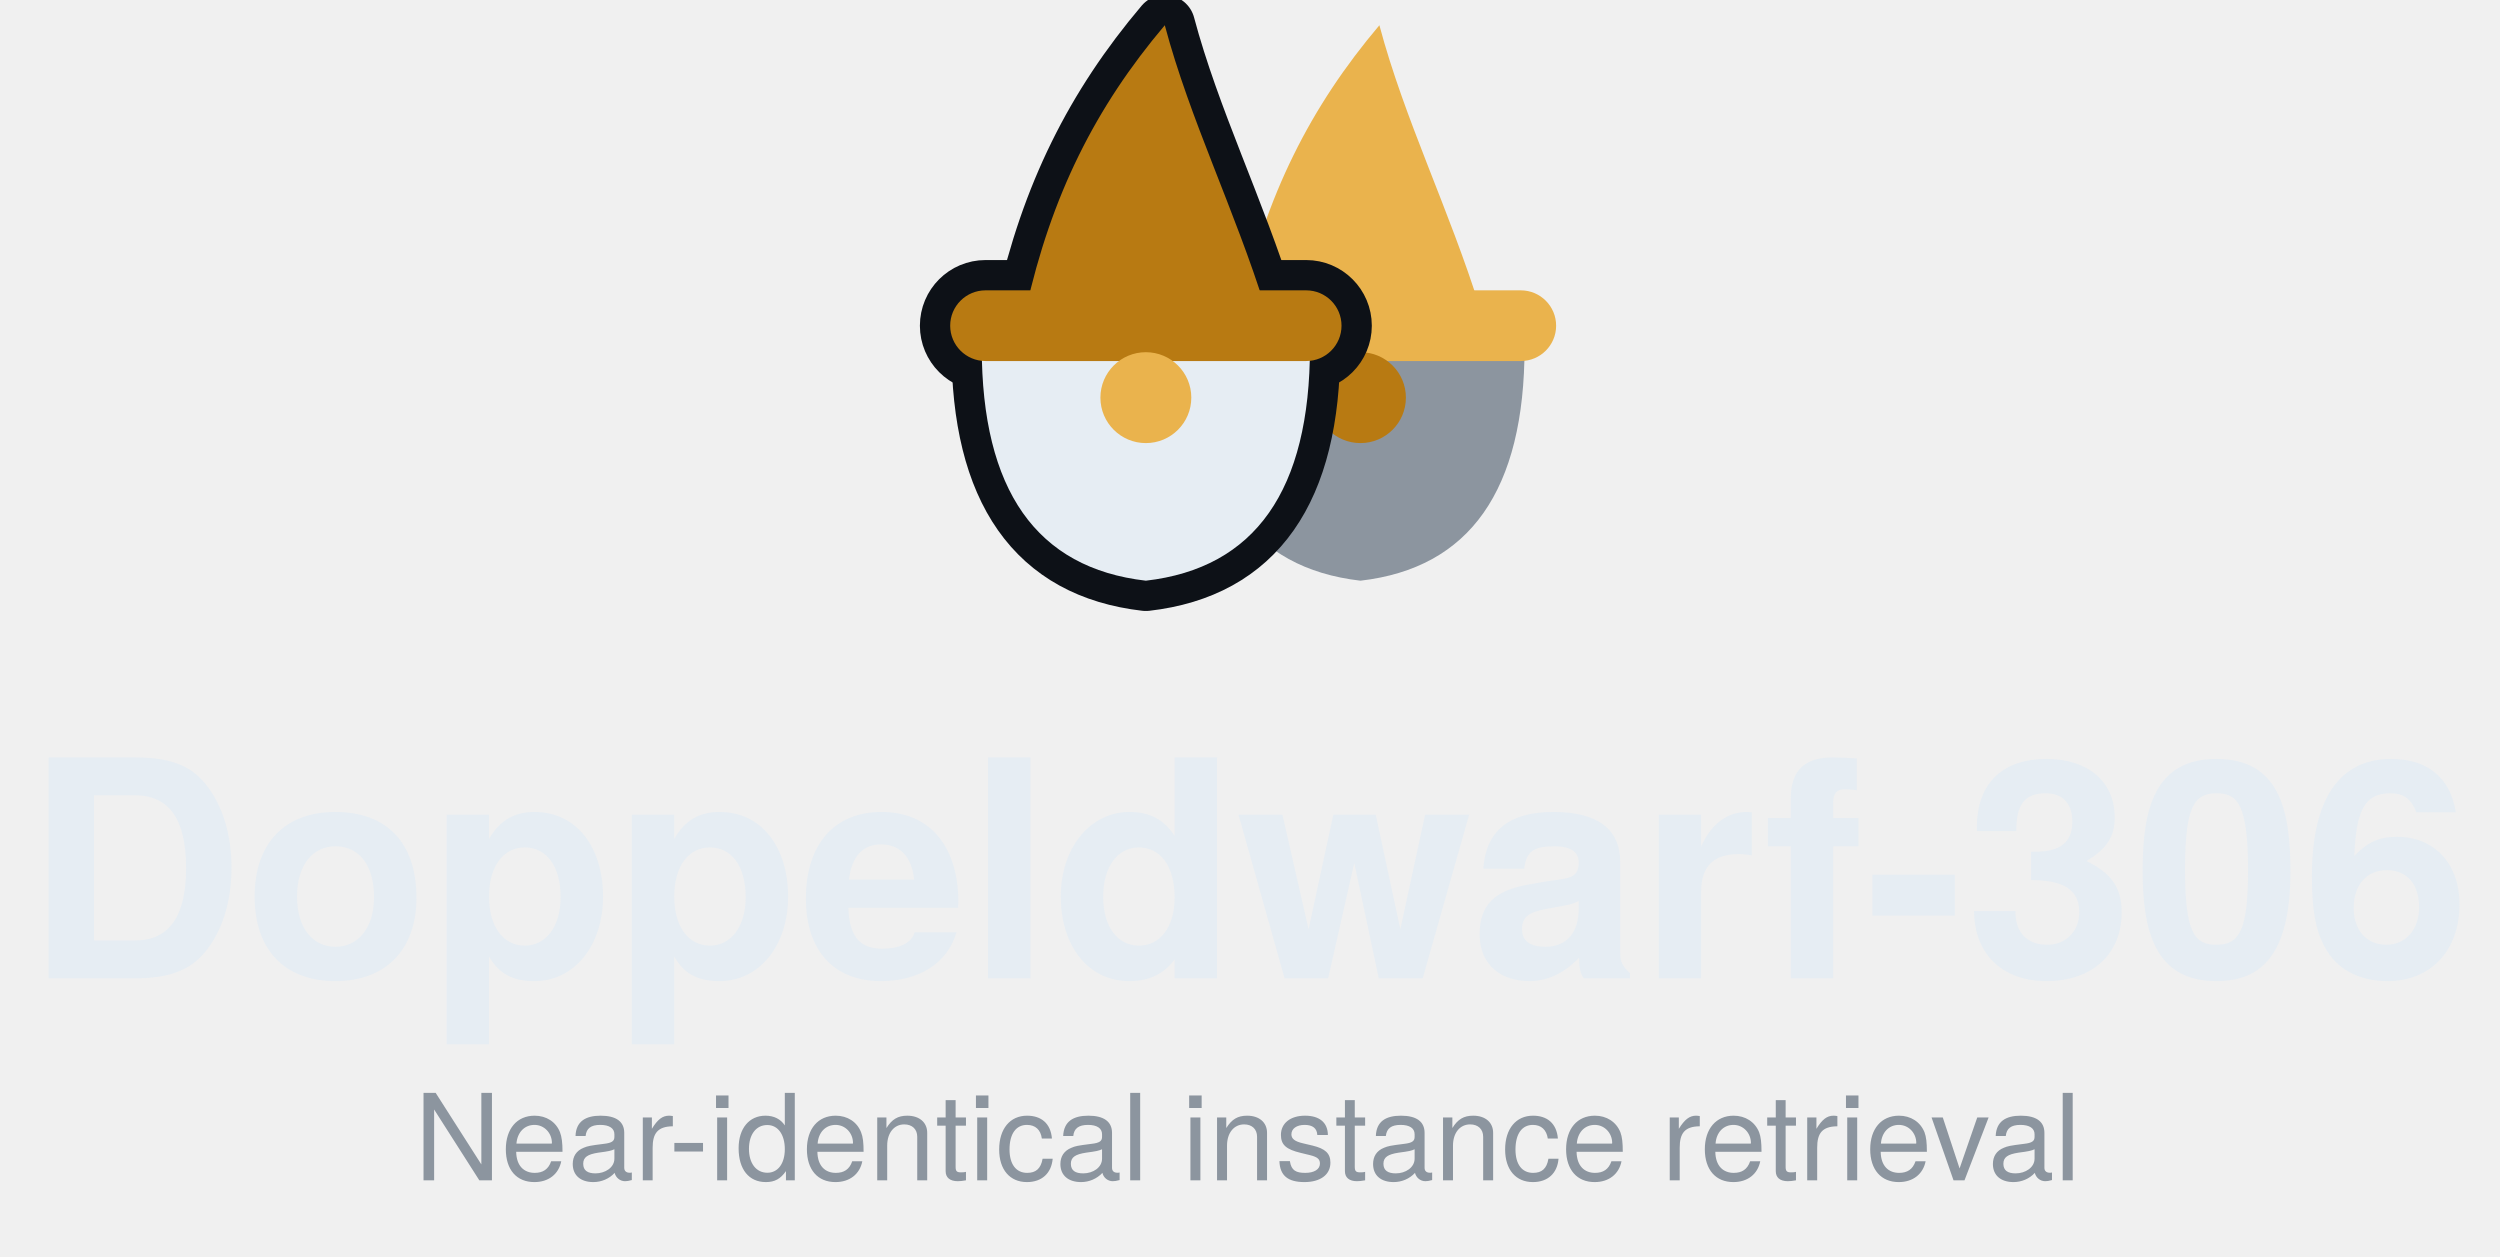
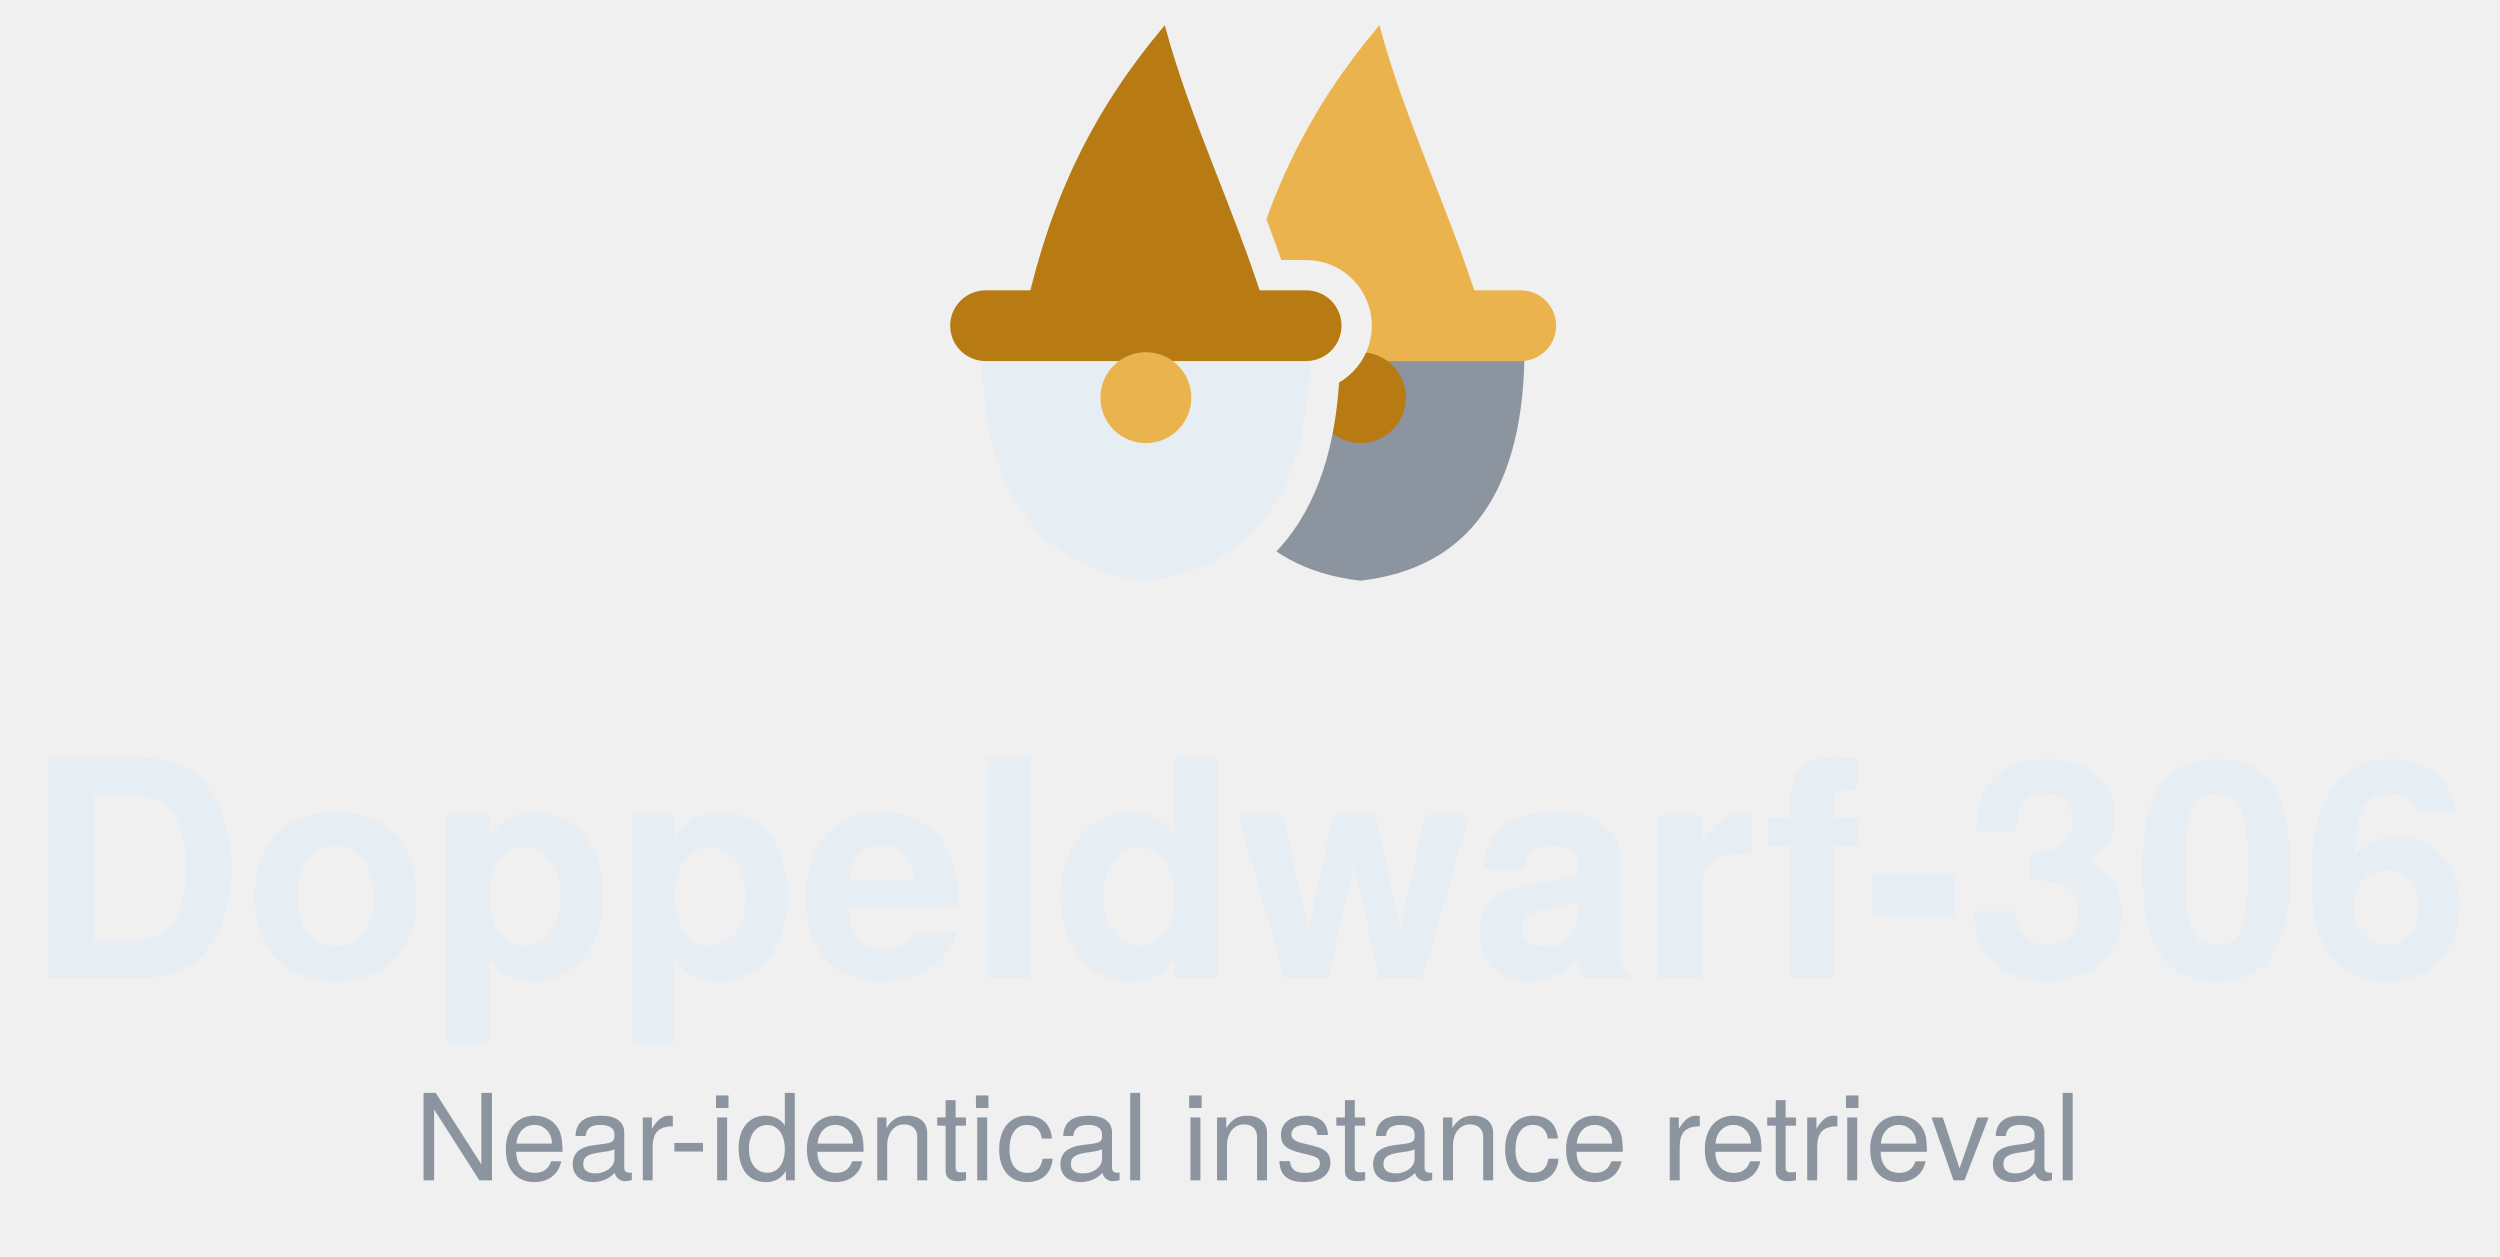
<svg xmlns="http://www.w3.org/2000/svg" viewBox="0 0 198.04 99.50" width="198.04" height="99.50" role="img" aria-label="Doppeldwarf-306">
  <g transform="translate(73.27 0)">
    <g transform="translate(-6.5 -1.5)">
-       <g transform="translate(17 0)">
-         <path d="M11 29 Q11 46 24 47.5 Q37 46 37 29 Z" fill="#8C959F" />
-         <path d="M14.5 26 C16.5 17 20 10 25.5 3.5 C27.5 11 31 18 33.5 26 Z" fill="#EAB34D" />
-         <rect x="8.5" y="24.5" width="31" height="5.6" rx="2.8" fill="#EAB34D" />
-         <circle cx="24" cy="33" r="3.6" fill="#B87A12" />
+       <defs>
+         <mask id="dd-gap" maskUnits="userSpaceOnUse" x="-10" y="-10" width="100" height="80">
+           <rect x="-10" y="-10" width="100" height="80" fill="white" />
+           <path d="M11 29 Q11 46 24 47.5 Q37 46 37 29 Z" fill="black" stroke="black" stroke-width="4.8" stroke-linejoin="round" />
+           <path d="M14.5 26 C16.5 17 20 10 25.5 3.5 C27.5 11 31 18 33.5 26 Z" fill="black" stroke="black" stroke-width="4.8" stroke-linejoin="round" />
+           <rect x="8.5" y="24.5" width="31" height="5.6" rx="2.8" fill="black" stroke="black" stroke-width="4.8" stroke-linejoin="round" />
+           <circle cx="24" cy="33" r="3.6" fill="black" stroke="black" stroke-width="4.8" stroke-linejoin="round" />
+         </mask>
+       </defs>
+       <g mask="url(#dd-gap)">
+         <g transform="translate(17 0)">
+           <path d="M11 29 Q11 46 24 47.5 Q37 46 37 29 Z" fill="#8C959F" />
+           <path d="M14.5 26 C16.5 17 20 10 25.5 3.5 C27.5 11 31 18 33.5 26 Z" fill="#EAB34D" />
+           <rect x="8.5" y="24.5" width="31" height="5.6" rx="2.8" fill="#EAB34D" />
+           <circle cx="24" cy="33" r="3.6" fill="#B87A12" />
+         </g>
      </g>
      <g transform="translate(0 0)">
-         <path d="M11 29 Q11 46 24 47.5 Q37 46 37 29 Z" fill="#0D1117" stroke="#0D1117" stroke-width="4.8" stroke-linejoin="round" />
-         <path d="M14.5 26 C16.5 17 20 10 25.5 3.5 C27.5 11 31 18 33.5 26 Z" fill="#0D1117" stroke="#0D1117" stroke-width="4.8" stroke-linejoin="round" />
-         <rect x="8.5" y="24.5" width="31" height="5.6" rx="2.8" fill="#0D1117" stroke="#0D1117" stroke-width="4.8" stroke-linejoin="round" />
-         <circle cx="24" cy="33" r="3.6" fill="#0D1117" stroke="#0D1117" stroke-width="4.8" stroke-linejoin="round" />
        <path d="M11 29 Q11 46 24 47.5 Q37 46 37 29 Z" fill="#E6EDF3" />
        <path d="M14.5 26 C16.5 17 20 10 25.5 3.5 C27.5 11 31 18 33.5 26 Z" fill="#B87A12" />
        <rect x="8.5" y="24.5" width="31" height="5.6" rx="2.8" fill="#B87A12" />
        <circle cx="24" cy="33" r="3.6" fill="#EAB34D" />
      </g>
    </g>
  </g>
  <path d="M18.34 68.74C18.34 66.05 17.60 63.68 16.21 62.02C15.03 60.60 13.38 60.00 10.69 60.00L3.85 60.00L3.85 77.50L10.69 77.50C13.35 77.50 15.01 76.88 16.21 75.46C17.58 73.83 18.34 71.45 18.34 68.74ZM14.74 68.76C14.74 72.60 13.40 74.50 10.69 74.50L7.45 74.50L7.45 63.00L10.69 63.00C13.40 63.00 14.74 64.90 14.74 68.76ZM32.99 71.12C32.99 66.72 30.61 64.32 26.55 64.32C22.59 64.32 20.17 66.77 20.17 71.02C20.17 75.29 22.59 77.72 26.58 77.72C30.51 77.72 32.99 75.27 32.99 71.12ZM29.63 71.07C29.63 73.49 28.38 75.00 26.58 75.00C24.75 75.00 23.53 73.49 23.53 71.02C23.53 68.55 24.75 67.04 26.58 67.04C28.43 67.04 29.63 68.52 29.63 71.07ZM47.77 71.02C47.77 67.18 45.73 64.32 42.34 64.32C40.71 64.32 39.56 65.02 38.74 66.46L38.74 64.54L35.38 64.54L35.38 82.73L38.74 82.73L38.74 75.77C39.56 77.21 40.71 77.72 42.34 77.72C45.46 77.72 47.77 74.96 47.77 71.02ZM44.41 71.07C44.41 73.42 43.23 74.91 41.57 74.91C39.89 74.91 38.74 73.44 38.74 71.02C38.74 68.60 39.89 67.13 41.57 67.13C43.28 67.13 44.41 68.60 44.41 71.07ZM62.43 71.02C62.43 67.18 60.39 64.32 57.00 64.32C55.37 64.32 54.22 65.02 53.41 66.46L53.41 64.54L50.05 64.54L50.05 82.73L53.41 82.73L53.41 75.77C54.22 77.21 55.37 77.72 57.00 77.72C60.12 77.72 62.43 74.96 62.43 71.02ZM59.07 71.07C59.07 73.42 57.89 74.91 56.24 74.91C54.56 74.91 53.41 73.44 53.41 71.02C53.41 68.60 54.56 67.13 56.24 67.13C57.94 67.13 59.07 68.60 59.07 71.07ZM75.92 71.50C75.92 67.04 73.66 64.32 69.84 64.32C66.12 64.32 63.84 66.84 63.84 71.19C63.84 75.34 66.10 77.72 69.77 77.72C72.68 77.72 75.03 76.40 75.77 73.85L72.46 73.85C72.17 74.79 71.12 75.15 69.89 75.15C68.31 75.15 67.30 74.43 67.20 71.91L75.89 71.91L75.92 71.50ZM72.41 69.68L67.25 69.68C67.47 67.88 68.31 66.89 69.80 66.89C71.24 66.89 72.24 67.83 72.41 69.68ZM81.63 77.50L81.63 60.00L78.27 60.00L78.27 77.50L81.63 77.50ZM96.41 77.50L96.41 60.00L93.05 60.00L93.05 66.22C92.21 64.92 91.08 64.32 89.47 64.32C86.38 64.32 84.03 67.13 84.03 71.04C84.03 74.72 86.04 77.72 89.47 77.72C91.08 77.72 92.21 77.12 93.05 76.01L93.05 77.50L96.41 77.50ZM93.05 71.09C93.05 73.44 91.90 74.91 90.22 74.91C88.54 74.91 87.39 73.42 87.39 71.04C87.39 68.64 88.54 67.13 90.22 67.13C91.92 67.13 93.05 68.62 93.05 71.09ZM116.38 64.54L112.89 64.54L110.93 73.61L108.98 64.54L105.62 64.54L103.66 73.61L101.59 64.54L98.11 64.54L101.76 77.50L105.21 77.50L107.28 68.36L109.22 77.50L112.70 77.50L116.38 64.54ZM129.12 77.50L129.12 77.09C128.52 76.54 128.35 76.18 128.35 75.51L128.35 68.31C128.35 65.67 126.55 64.32 123.05 64.32C119.54 64.32 117.72 65.81 117.50 68.81L120.74 68.81C120.91 67.47 121.46 67.04 123.12 67.04C124.41 67.04 125.06 67.47 125.06 68.33C125.06 69.70 124.05 69.56 122.38 69.84L121.03 70.08C118.46 70.54 117.21 71.64 117.21 74.00C117.21 76.52 118.99 77.72 121.15 77.72C122.59 77.72 123.91 77.09 125.09 75.87C125.09 76.54 125.16 77.12 125.47 77.50L129.12 77.50ZM125.06 71.96C125.06 73.90 124.10 75.00 122.40 75.00C121.27 75.00 120.57 74.57 120.57 73.61C120.57 72.63 121.10 72.27 122.49 72.00L123.65 71.79C124.53 71.62 124.68 71.57 125.06 71.38L125.06 71.96ZM138.77 67.76L138.77 64.35C138.57 64.32 138.45 64.32 138.36 64.32C136.82 64.32 135.48 65.33 134.76 67.08L134.76 64.54L131.40 64.54L131.40 77.50L134.76 77.50L134.76 70.61C134.76 68.64 135.74 67.66 137.71 67.66C138.07 67.66 138.31 67.68 138.77 67.76ZM147.22 67.04L147.22 64.80L145.22 64.80L145.22 63.53C145.22 62.86 145.51 62.52 146.13 62.52C146.42 62.52 146.81 62.55 147.09 62.60L147.09 60.08C146.47 60.03 145.63 60.00 145.17 60.00C142.94 60.00 141.86 61.06 141.86 63.24L141.86 64.80L140.04 64.80L140.04 67.04L141.86 67.04L141.86 77.50L145.22 77.50L145.22 67.04L147.22 67.04ZM154.85 72.53L154.85 69.29L148.32 69.29L148.32 72.53L154.85 72.53ZM168.07 72.27C168.07 70.28 167.21 69.15 165.29 68.21C166.87 67.23 167.52 66.32 167.52 64.76C167.52 61.92 165.41 60.12 162.12 60.12C158.83 60.12 156.60 61.85 156.60 65.55L156.60 65.84L159.72 65.84C159.72 63.72 160.39 62.84 162.05 62.84C163.39 62.84 164.16 63.65 164.16 65.07C164.16 66.77 163.17 67.47 161.18 67.47L160.89 67.47L160.89 69.72C163.41 69.72 164.71 70.44 164.71 72.27C164.71 73.76 163.66 74.84 162.19 74.84C160.61 74.84 159.65 73.92 159.65 72.17L156.38 72.17C156.38 75.58 158.64 77.72 162.12 77.72C165.74 77.72 168.07 75.58 168.07 72.27ZM181.44 69.03C181.44 64.20 180.57 60.12 175.58 60.12C170.71 60.12 169.73 64.04 169.73 68.93C169.73 73.68 170.66 77.72 175.58 77.72C179.04 77.72 181.44 75.75 181.44 69.03ZM178.08 68.96C178.08 73.73 177.38 74.84 175.58 74.84C173.88 74.84 173.09 73.97 173.09 68.91C173.09 63.96 173.78 62.84 175.58 62.84C177.24 62.84 178.08 63.68 178.08 68.96ZM194.83 71.64C194.83 68.38 192.81 66.29 189.88 66.29C188.49 66.29 187.55 66.70 186.50 67.80C186.64 64.37 187.24 62.84 189.33 62.84C190.41 62.84 190.99 63.27 191.42 64.35L194.54 64.35C194.11 61.54 192.21 60.12 189.43 60.12C185.32 60.12 183.14 63.29 183.14 69.41C183.14 72.34 183.50 74.00 184.36 75.36C185.35 76.95 187.12 77.72 189.14 77.72C192.52 77.72 194.83 75.34 194.83 71.64ZM191.63 71.86C191.63 73.68 190.53 74.84 189.04 74.84C187.51 74.84 186.45 73.73 186.45 71.93C186.45 70.06 187.51 68.93 189.07 68.93C190.63 68.93 191.63 69.99 191.63 71.86Z" fill="#E6EDF3" />
  <path d="M38.97 93.50L38.97 86.57L38.13 86.57L38.13 92.24L34.51 86.57L33.55 86.57L33.55 93.50L34.39 93.50L34.39 87.89L37.97 93.50L38.97 93.50ZM44.56 91.24C44.56 90.52 44.50 90.06 44.36 89.69C44.04 88.87 43.28 88.38 42.35 88.38C40.96 88.38 40.07 89.41 40.07 91.04C40.07 92.67 40.93 93.64 42.33 93.64C43.47 93.64 44.26 93.00 44.46 91.99L43.66 91.99C43.44 92.64 42.99 92.91 42.36 92.91C41.53 92.91 40.91 92.38 40.89 91.24L44.56 91.24ZM43.72 90.54C43.72 90.54 43.72 90.57 43.71 90.59L40.91 90.59C40.98 89.71 41.54 89.11 42.34 89.11C43.12 89.11 43.72 89.76 43.72 90.54ZM50.05 93.48L50.05 92.88C49.97 92.90 49.93 92.90 49.88 92.90C49.61 92.90 49.45 92.76 49.45 92.51L49.45 89.74C49.45 88.85 48.81 88.38 47.58 88.38C46.38 88.38 45.63 88.84 45.59 89.99L46.39 89.99C46.45 89.39 46.81 89.11 47.55 89.11C48.27 89.11 48.67 89.38 48.67 89.85L48.67 90.06C48.67 90.39 48.47 90.54 47.84 90.61C46.72 90.75 46.55 90.79 46.24 90.92C45.66 91.15 45.37 91.60 45.37 92.21C45.37 93.11 46.00 93.64 47.00 93.64C47.64 93.64 48.26 93.38 48.69 92.91C48.78 93.29 49.12 93.57 49.51 93.57C49.67 93.57 49.80 93.55 50.05 93.48ZM48.67 91.78C48.67 92.49 47.94 92.95 47.17 92.95C46.56 92.95 46.20 92.73 46.20 92.19C46.20 91.67 46.55 91.44 47.39 91.31C48.23 91.20 48.40 91.16 48.67 91.04L48.67 91.78ZM53.30 89.22L53.30 88.41C53.17 88.39 53.10 88.38 53.00 88.38C52.48 88.38 52.09 88.68 51.64 89.42L51.64 88.52L50.92 88.52L50.92 93.50L51.70 93.50L51.70 90.92C51.70 89.80 52.08 89.23 53.30 89.22ZM55.69 91.22L55.69 90.54L53.42 90.54L53.42 91.22L55.69 91.22ZM57.60 93.50L57.60 88.52L56.81 88.52L56.81 93.50L57.60 93.50ZM57.71 87.77L57.71 86.78L56.72 86.78L56.72 87.77L57.71 87.77ZM62.96 93.50L62.96 86.57L62.17 86.57L62.17 89.15C61.84 88.65 61.31 88.38 60.64 88.38C59.35 88.38 58.51 89.38 58.51 90.96C58.51 92.64 59.33 93.64 60.67 93.64C61.36 93.64 61.83 93.39 62.26 92.77L62.26 93.50L62.96 93.50ZM62.17 91.03C62.17 92.18 61.62 92.90 60.79 92.90C59.91 92.90 59.33 92.17 59.33 91.01C59.33 89.85 59.91 89.12 60.78 89.12C61.63 89.12 62.17 89.88 62.17 91.03ZM68.41 91.24C68.41 90.52 68.36 90.06 68.21 89.69C67.89 88.87 67.13 88.38 66.20 88.38C64.81 88.38 63.92 89.41 63.92 91.04C63.92 92.67 64.78 93.64 66.18 93.64C67.32 93.64 68.11 93.00 68.31 91.99L67.51 91.99C67.29 92.64 66.85 92.91 66.21 92.91C65.38 92.91 64.77 92.38 64.75 91.24L68.41 91.24ZM67.57 90.54C67.57 90.54 67.57 90.57 67.56 90.59L64.77 90.59C64.83 89.71 65.39 89.11 66.19 89.11C66.97 89.11 67.57 89.76 67.57 90.54ZM73.45 93.50L73.45 89.74C73.45 88.91 72.83 88.38 71.87 88.38C71.13 88.38 70.66 88.66 70.22 89.36L70.22 88.52L69.49 88.52L69.49 93.50L70.28 93.50L70.28 90.75C70.28 89.74 70.83 89.07 71.63 89.07C72.26 89.07 72.66 89.45 72.66 90.05L72.66 93.50L73.45 93.50ZM76.52 93.50L76.52 92.83C76.41 92.86 76.29 92.87 76.14 92.87C75.79 92.87 75.70 92.78 75.70 92.43L75.70 89.17L76.52 89.17L76.52 88.52L75.70 88.52L75.70 87.15L74.91 87.15L74.91 88.52L74.24 88.52L74.24 89.17L74.91 89.17L74.91 92.78C74.91 93.28 75.25 93.57 75.87 93.57C76.06 93.57 76.25 93.55 76.52 93.50ZM78.20 93.50L78.20 88.52L77.41 88.52L77.41 93.50L78.20 93.50ZM78.30 87.77L78.30 86.78L77.31 86.78L77.31 87.77L78.30 87.77ZM83.39 91.79L82.59 91.79C82.45 92.59 82.04 92.91 81.37 92.91C80.50 92.91 79.97 92.24 79.97 91.06C79.97 89.81 80.49 89.11 81.35 89.11C82.02 89.11 82.44 89.50 82.53 90.19L83.33 90.19C83.23 88.98 82.47 88.38 81.36 88.38C80.02 88.38 79.15 89.41 79.15 91.06C79.15 92.66 80.00 93.64 81.35 93.64C82.54 93.64 83.29 92.93 83.39 91.79ZM88.69 93.48L88.69 92.88C88.60 92.90 88.56 92.90 88.52 92.90C88.24 92.90 88.09 92.76 88.09 92.51L88.09 89.74C88.09 88.85 87.44 88.38 86.22 88.38C85.01 88.38 84.27 88.84 84.22 89.99L85.02 89.99C85.08 89.39 85.45 89.11 86.19 89.11C86.90 89.11 87.30 89.38 87.30 89.85L87.30 90.06C87.30 90.39 87.10 90.54 86.47 90.61C85.35 90.75 85.18 90.79 84.88 90.92C84.30 91.15 84.00 91.60 84.00 92.21C84.00 93.11 84.63 93.64 85.64 93.64C86.27 93.64 86.89 93.38 87.33 92.91C87.41 93.29 87.76 93.57 88.14 93.57C88.31 93.57 88.43 93.55 88.69 93.48ZM87.30 91.78C87.30 92.49 86.58 92.95 85.81 92.95C85.19 92.95 84.83 92.73 84.83 92.19C84.83 91.67 85.18 91.44 86.03 91.31C86.86 91.20 87.03 91.16 87.30 91.04L87.30 91.78ZM90.32 93.50L90.32 86.57L89.53 86.57L89.53 93.50L90.32 93.50ZM95.09 93.50L95.09 88.52L94.30 88.52L94.30 93.50L95.09 93.50ZM95.19 87.77L95.19 86.78L94.20 86.78L94.20 87.77L95.19 87.77ZM100.37 93.50L100.37 89.74C100.37 88.91 99.75 88.38 98.79 88.38C98.05 88.38 97.58 88.66 97.14 89.36L97.14 88.52L96.41 88.52L96.41 93.50L97.20 93.50L97.20 90.75C97.20 89.74 97.75 89.07 98.56 89.07C99.18 89.07 99.58 89.45 99.58 90.05L99.58 93.50L100.37 93.50ZM105.39 92.10C105.39 91.36 104.97 90.99 103.98 90.75L103.22 90.57C102.57 90.42 102.30 90.21 102.30 89.86C102.30 89.41 102.71 89.11 103.35 89.11C103.99 89.11 104.33 89.39 104.35 89.91L105.19 89.91C105.18 88.93 104.53 88.38 103.38 88.38C102.22 88.38 101.47 88.98 101.47 89.90C101.47 90.68 101.87 91.05 103.05 91.33L103.79 91.51C104.34 91.65 104.56 91.81 104.56 92.17C104.56 92.64 104.09 92.91 103.40 92.91C102.69 92.91 102.29 92.74 102.18 91.98L101.35 91.98C101.39 93.13 102.03 93.64 103.33 93.64C104.59 93.64 105.39 93.06 105.39 92.10ZM108.14 93.50L108.14 92.83C108.04 92.86 107.91 92.87 107.76 92.87C107.42 92.87 107.32 92.78 107.32 92.43L107.32 89.17L108.14 89.17L108.14 88.52L107.32 88.52L107.32 87.15L106.54 87.15L106.54 88.52L105.86 88.52L105.86 89.17L106.54 89.17L106.54 92.78C106.54 93.28 106.88 93.57 107.49 93.57C107.68 93.57 107.87 93.55 108.14 93.50ZM113.45 93.48L113.45 92.88C113.36 92.90 113.33 92.90 113.28 92.90C113.00 92.90 112.85 92.76 112.85 92.51L112.85 89.74C112.85 88.85 112.21 88.38 110.98 88.38C109.77 88.38 109.03 88.84 108.99 89.99L109.78 89.99C109.85 89.39 110.21 89.11 110.95 89.11C111.67 89.11 112.06 89.38 112.06 89.85L112.06 90.06C112.06 90.39 111.86 90.54 111.24 90.61C110.12 90.75 109.95 90.79 109.64 90.92C109.06 91.15 108.77 91.60 108.77 92.21C108.77 93.11 109.39 93.64 110.40 93.64C111.04 93.64 111.66 93.38 112.09 92.91C112.18 93.29 112.52 93.57 112.91 93.57C113.07 93.57 113.19 93.55 113.45 93.48ZM112.06 91.78C112.06 92.49 111.34 92.95 110.57 92.95C109.96 92.95 109.59 92.73 109.59 92.19C109.59 91.67 109.95 91.44 110.79 91.31C111.63 91.20 111.80 91.16 112.06 91.04L112.06 91.78ZM118.28 93.50L118.28 89.74C118.28 88.91 117.66 88.38 116.70 88.38C115.96 88.38 115.48 88.66 115.05 89.36L115.05 88.52L114.31 88.52L114.31 93.50L115.10 93.50L115.10 90.75C115.10 89.74 115.65 89.07 116.46 89.07C117.09 89.07 117.49 89.45 117.49 90.05L117.49 93.50L118.28 93.50ZM123.46 91.79L122.66 91.79C122.53 92.59 122.12 92.91 121.45 92.91C120.57 92.91 120.05 92.24 120.05 91.06C120.05 89.81 120.57 89.11 121.43 89.11C122.09 89.11 122.51 89.50 122.61 90.19L123.41 90.19C123.31 88.98 122.55 88.38 121.44 88.38C120.10 88.38 119.23 89.41 119.23 91.06C119.23 92.66 120.08 93.64 121.43 93.64C122.62 93.64 123.37 92.93 123.46 91.79ZM128.55 91.24C128.55 90.52 128.50 90.06 128.36 89.69C128.03 88.87 127.27 88.38 126.34 88.38C124.95 88.38 124.06 89.41 124.06 91.04C124.06 92.67 124.93 93.64 126.32 93.64C127.46 93.64 128.25 93.00 128.45 91.99L127.65 91.99C127.43 92.64 126.99 92.91 126.35 92.91C125.53 92.91 124.91 92.38 124.89 91.24L128.55 91.24ZM127.71 90.54C127.71 90.54 127.71 90.57 127.70 90.59L124.91 90.59C124.97 89.71 125.53 89.11 126.33 89.11C127.11 89.11 127.71 89.76 127.71 90.54ZM134.65 89.22L134.65 88.41C134.52 88.39 134.45 88.38 134.35 88.38C133.84 88.38 133.45 88.68 132.99 89.42L132.99 88.52L132.27 88.52L132.27 93.50L133.06 93.50L133.06 90.92C133.06 89.80 133.43 89.23 134.65 89.22ZM139.54 91.24C139.54 90.52 139.49 90.06 139.35 89.69C139.02 88.87 138.26 88.38 137.33 88.38C135.95 88.38 135.05 89.41 135.05 91.04C135.05 92.67 135.92 93.64 137.31 93.64C138.45 93.64 139.24 93.00 139.44 91.99L138.64 91.99C138.42 92.64 137.98 92.91 137.34 92.91C136.52 92.91 135.90 92.38 135.88 91.24L139.54 91.24ZM138.70 90.54C138.70 90.54 138.70 90.57 138.69 90.59L135.90 90.59C135.96 89.71 136.52 89.11 137.32 89.11C138.10 89.11 138.70 89.76 138.70 90.54ZM142.27 93.50L142.27 92.83C142.17 92.86 142.04 92.87 141.89 92.87C141.55 92.87 141.45 92.78 141.45 92.43L141.45 89.17L142.27 89.17L142.27 88.52L141.45 88.52L141.45 87.15L140.67 87.15L140.67 88.52L139.99 88.52L139.99 89.17L140.67 89.17L140.67 92.78C140.67 93.28 141.01 93.57 141.62 93.57C141.81 93.57 142.00 93.55 142.27 93.50ZM145.55 89.22L145.55 88.41C145.42 88.39 145.35 88.38 145.24 88.38C144.73 88.38 144.34 88.68 143.89 89.42L143.89 88.52L143.16 88.52L143.16 93.50L143.95 93.50L143.95 90.92C143.95 89.80 144.32 89.23 145.55 89.22ZM147.12 93.50L147.12 88.52L146.33 88.52L146.33 93.50L147.12 93.50ZM147.22 87.77L147.22 86.78L146.23 86.78L146.23 87.77L147.22 87.77ZM152.64 91.24C152.64 90.52 152.59 90.06 152.45 89.69C152.12 88.87 151.36 88.38 150.43 88.38C149.04 88.38 148.15 89.41 148.15 91.04C148.15 92.67 149.02 93.64 150.41 93.64C151.55 93.64 152.34 93.00 152.54 91.99L151.74 91.99C151.52 92.64 151.08 92.91 150.44 92.91C149.61 92.91 149.00 92.38 148.98 91.24L152.64 91.24ZM151.80 90.54C151.80 90.54 151.80 90.57 151.79 90.59L149.00 90.59C149.06 89.71 149.62 89.11 150.42 89.11C151.20 89.11 151.80 89.76 151.80 90.54ZM157.53 88.52L156.63 88.52L155.23 92.56L153.90 88.52L153.01 88.52L154.75 93.50L155.62 93.50L157.53 88.52ZM162.55 93.48L162.55 92.88C162.47 92.90 162.43 92.90 162.38 92.90C162.11 92.90 161.95 92.76 161.95 92.51L161.95 89.74C161.95 88.85 161.31 88.38 160.08 88.38C158.88 88.38 158.14 88.84 158.09 89.99L158.89 89.99C158.95 89.39 159.31 89.11 160.05 89.11C160.77 89.11 161.17 89.38 161.17 89.85L161.17 90.06C161.17 90.39 160.97 90.54 160.34 90.61C159.22 90.75 159.05 90.79 158.74 90.92C158.16 91.15 157.87 91.60 157.87 92.21C157.87 93.11 158.50 93.64 159.50 93.64C160.14 93.64 160.76 93.38 161.19 92.91C161.28 93.29 161.62 93.57 162.01 93.57C162.17 93.57 162.30 93.55 162.55 93.48ZM161.17 91.78C161.17 92.49 160.44 92.95 159.67 92.95C159.06 92.95 158.70 92.73 158.70 92.19C158.70 91.67 159.05 91.44 159.89 91.31C160.73 91.20 160.90 91.16 161.17 91.04L161.17 91.78ZM164.19 93.50L164.19 86.57L163.40 86.57L163.40 93.50L164.19 93.50Z" fill="#8C959F" />
</svg>
